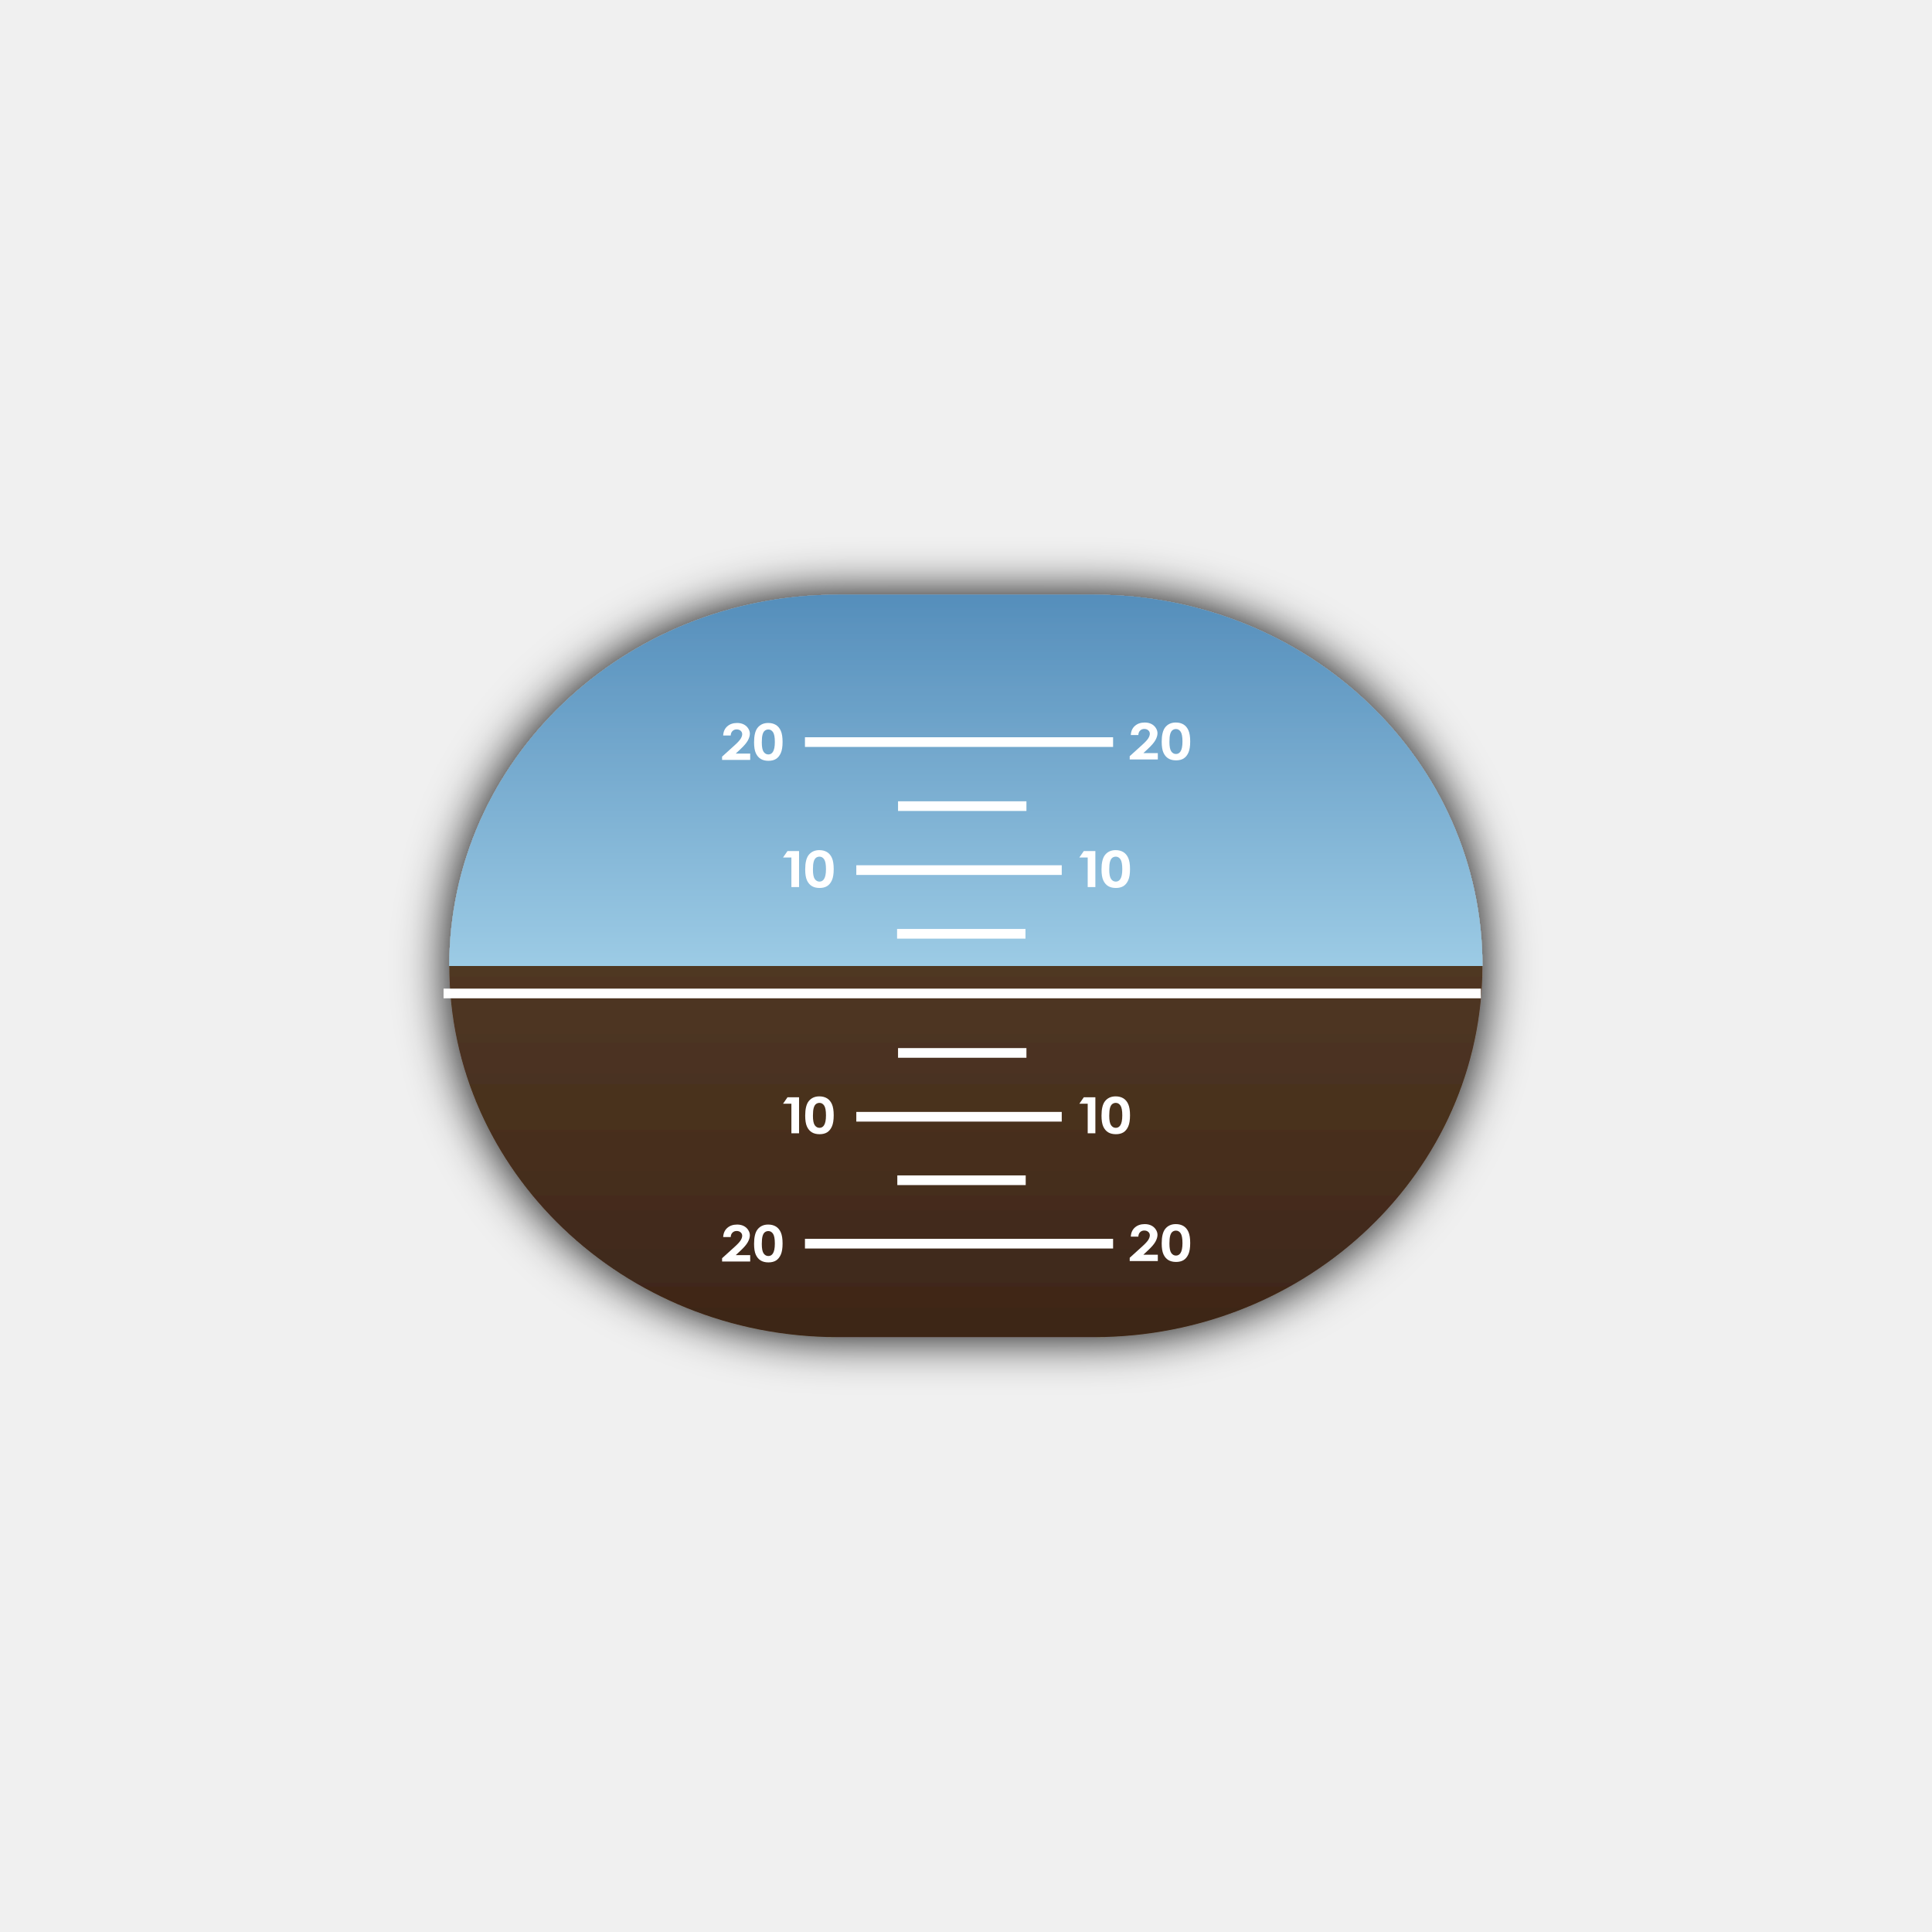
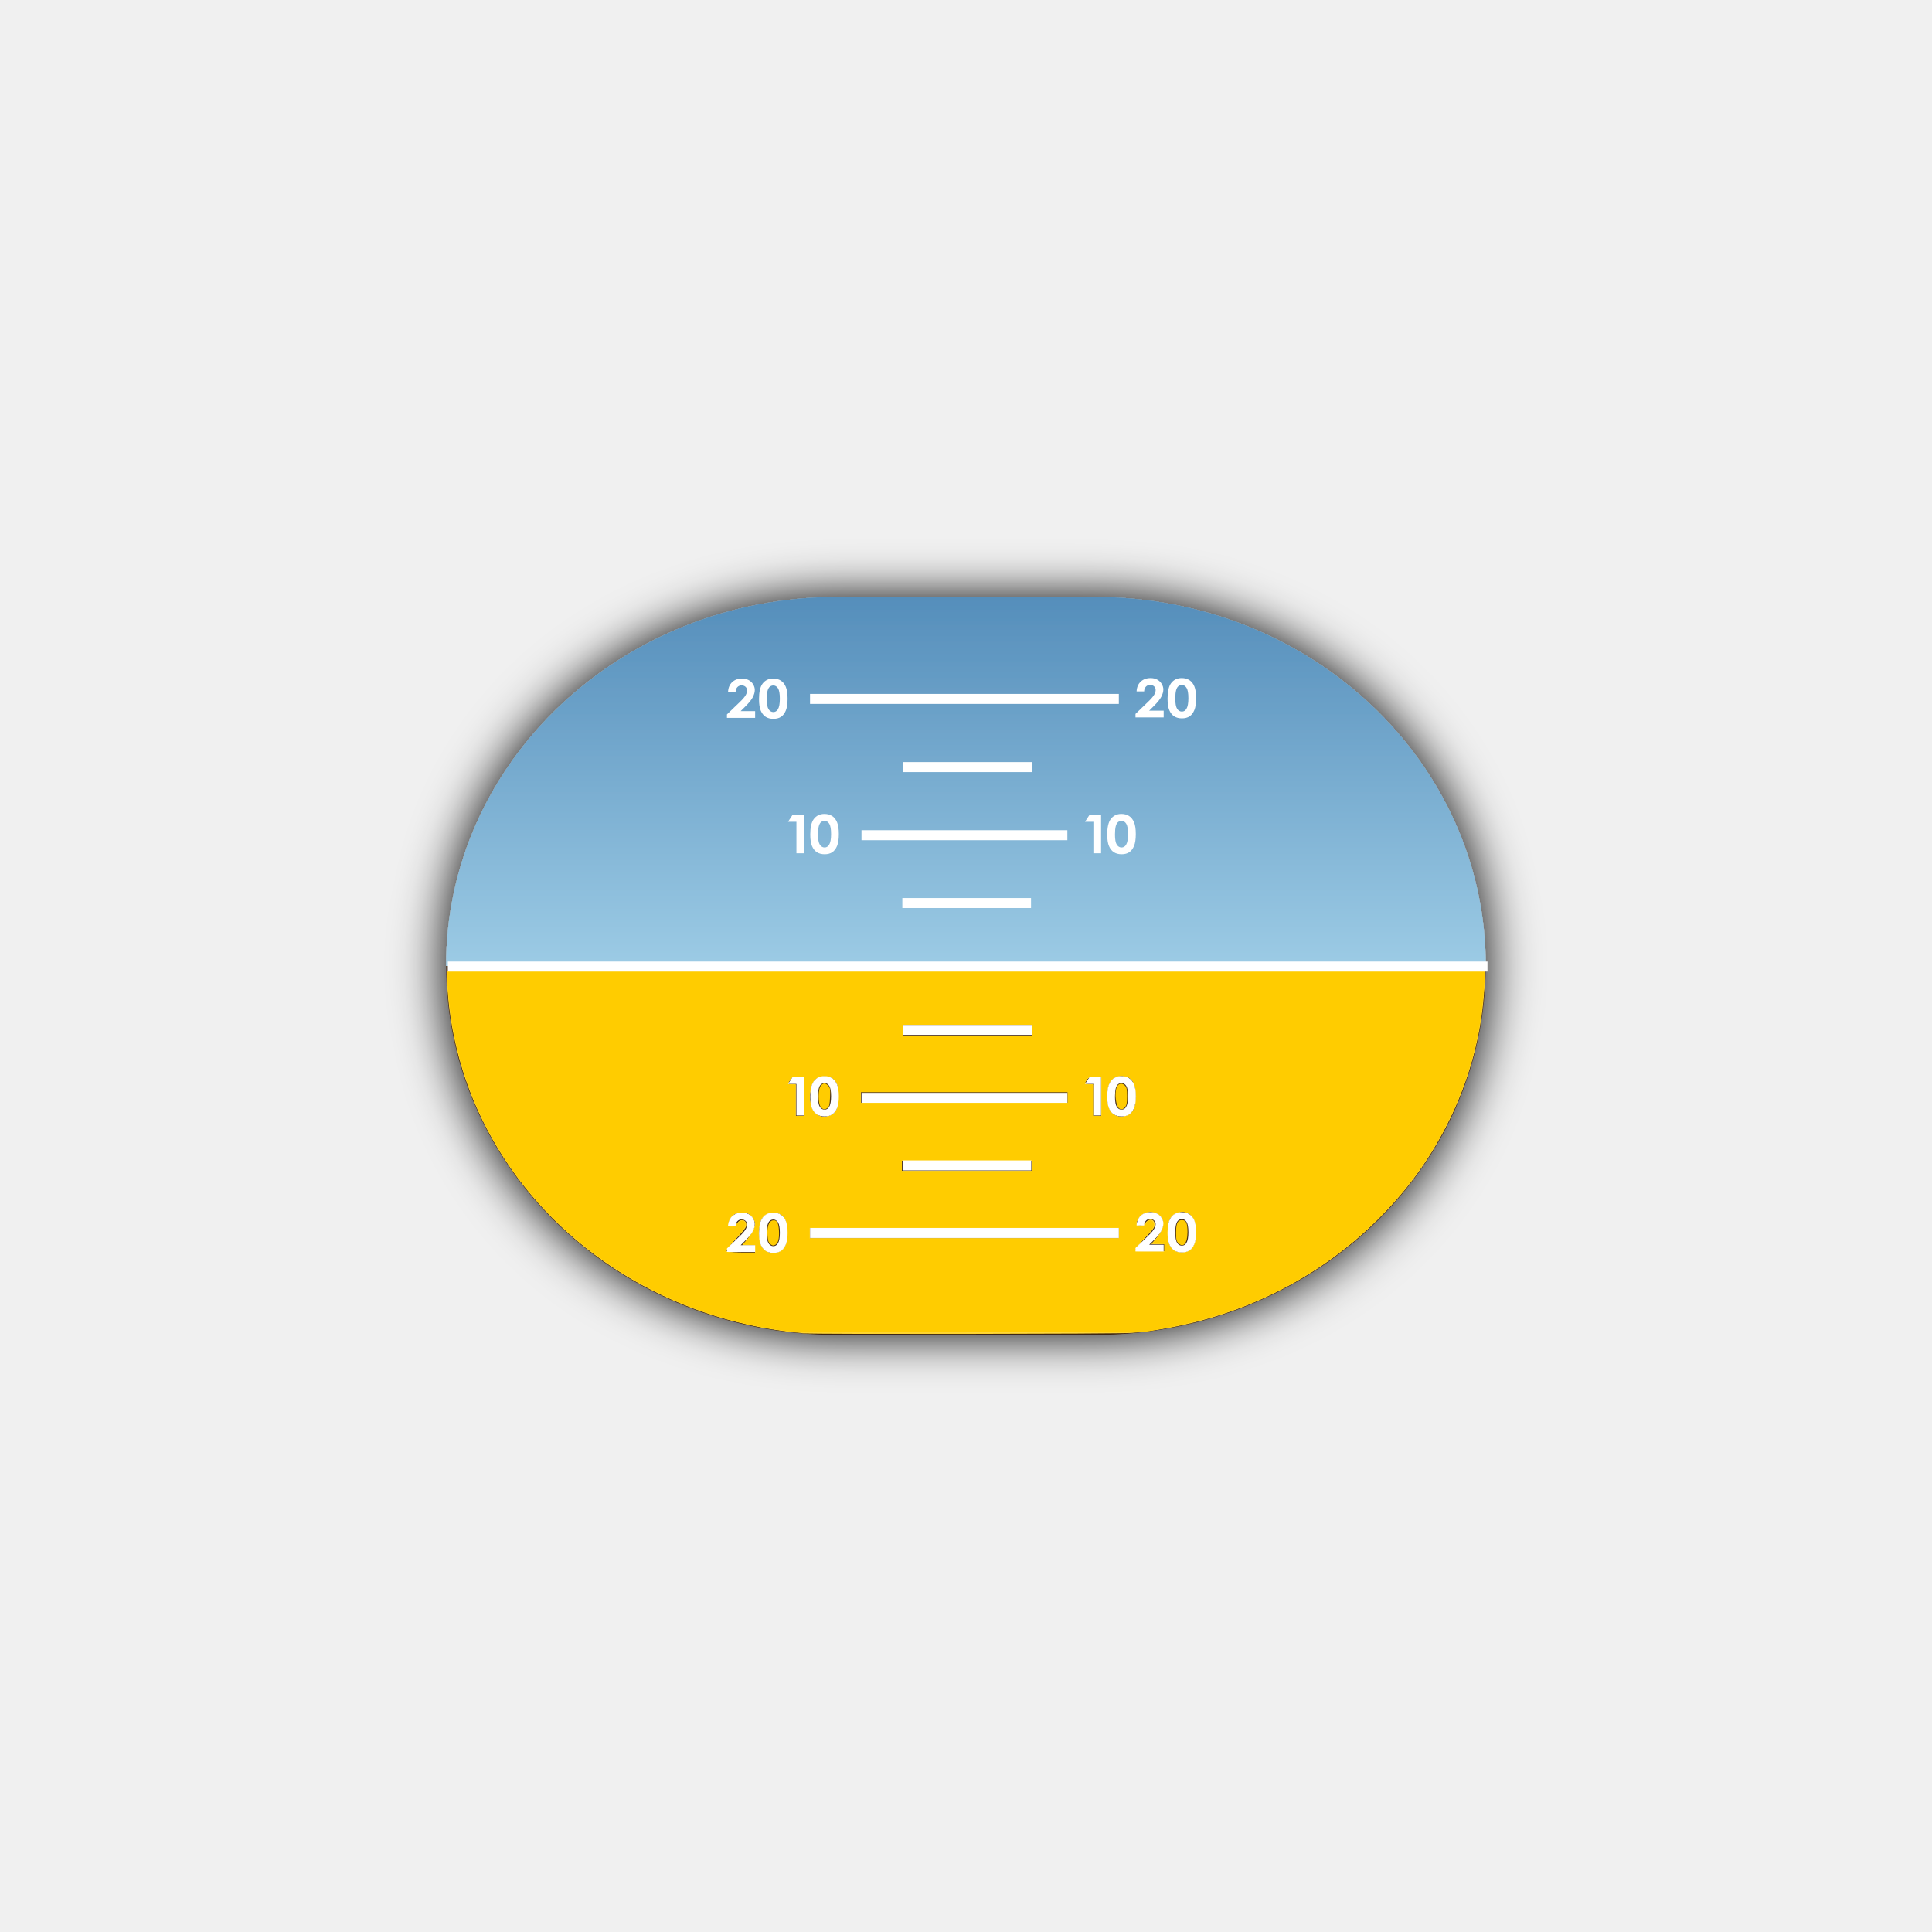
<svg xmlns="http://www.w3.org/2000/svg" version="1.1" x="0px" y="0px" width="240" height="240" viewBox="0 0 240 240" enable-background="new 0 0 400.667 400.666" xml:space="preserve" id="svg2">
  <defs id="defs96" />
  <filter filterUnits="objectBoundingBox" id="AI_Shadow_1">
    <feGaussianBlur stdDeviation="5" result="blur" in="SourceAlpha" id="feGaussianBlur5" />
    <feOffset dy="0" dx="0" result="offsetBlurredAlpha" in="blur" id="feOffset7" />
    <feMerge id="feMerge9">
      <feMergeNode in="offsetBlurredAlpha" id="feMergeNode11" />
      <feMergeNode in="SourceGraphic" id="feMergeNode13" />
    </feMerge>
  </filter>
-   <g id="g15" style="filter:url(#AI_Shadow_1)" transform="matrix(0.6353725,0,0,0.6068144,-7.302653,-1.575915)">
+   <g id="g15" style="filter:url(#AI_Shadow_1)" transform="matrix(0.6393721,0,0,0.6031334,-8.096139,-0.8332905)">
    <linearGradient id="SVGID_1_" gradientUnits="userSpaceOnUse" x1="200.333" y1="276.332" x2="200.333" y2="124.332">
      <stop offset="0" style="stop-color:#3D2618" id="stop18" />
      <stop offset="0.5" style="stop-color:#503723" id="stop20" />
      <stop offset="0.5" style="stop-color:#9CCBE5" id="stop22" />
      <stop offset="1" style="stop-color:#558EBB" id="stop24" />
    </linearGradient>
    <path d="m 301.333,200.333 c 0,41.936 -33.963,75.938 -75.885,76 -0.038,0 -50.076,0 -50.114,0 -41.974,0 -76,-34.026 -76,-76 0,-41.974 34.026,-76 76,-76 0.027,0 50.056,0 50.083,0 41.935,0.044 75.916,34.054 75.916,76 z" id="path26" style="fill:url(#SVGID_1_)" />
+     <path style="fill:#ffd42a" d="m 99.895,165.636 c -3.154,-0.302 -5.508,-0.695 -8.292,-1.385 -14.955,-3.702 -27.235,-14.049 -32.83,-27.662 -1.829,-4.449 -2.979,-9.509 -3.192,-14.045 l -0.087,-1.854 64.491,0 64.491,0 -0.082,1.854 c -0.254,5.768 -1.904,11.849 -4.692,17.292 -2.276,4.445 -4.986,8.137 -8.612,11.736 -8.045,7.985 -18.862,12.958 -30.476,14.01 -1.406,0.127 -39.426,0.177 -40.719,0.053 z m -2.662,-10.394 c 0.46,-0.44 0.638,-1.054 0.639,-2.197 9.43e-4,-1.026 -0.399,-1.981 -0.943,-2.251 -0.831,-0.412 -1.985,-0.085 -2.379,0.674 -0.485,0.935 -0.37,2.988 0.205,3.657 0.601,0.699 1.811,0.756 2.478,0.117 z m -3.405,-0.102 0,-0.472 -0.821,0 -0.821,0 0.601,-0.669 c 1.171,-1.303 1.327,-2.264 0.488,-3.02 -0.392,-0.353 -0.496,-0.381 -1.238,-0.327 -0.704,0.051 -0.861,0.115 -1.195,0.489 -0.241,0.269 -0.384,0.581 -0.384,0.833 0,0.364 0.042,0.402 0.438,0.402 0.345,-6.8e-4 0.487,-0.086 0.668,-0.405 0.412,-0.723 1.319,-0.425 1.126,0.37 -0.052,0.212 -0.617,0.903 -1.315,1.608 -1.613,1.627 -1.598,1.664 0.697,1.664 l 1.757,0 0,-0.472 z m 54.048,0.13 c 0.527,-0.443 0.738,-1.114 0.731,-2.317 -0.011,-1.642 -0.759,-2.564 -1.964,-2.417 -1.157,0.141 -1.612,0.865 -1.622,2.581 -0.007,1.191 0.189,1.733 0.8,2.213 0.53,0.417 1.523,0.388 2.055,-0.06 z m -3.217,-0.265 0,-0.472 -0.835,0 -0.835,0 0.418,-0.438 c 1.206,-1.266 1.463,-2.339 0.734,-3.068 -0.763,-0.763 -2.077,-0.635 -2.681,0.261 -0.474,0.704 -0.413,0.953 0.234,0.953 0.386,0 0.539,-0.057 0.539,-0.199 0,-0.11 0.148,-0.296 0.328,-0.414 0.464,-0.304 0.885,-0.065 0.885,0.501 0,0.345 -0.213,0.635 -1.213,1.655 -0.667,0.681 -1.213,1.34 -1.213,1.465 0,0.202 0.202,0.228 1.82,0.228 l 1.82,0 0,-0.472 z m -5.663,-1.82 0,-0.674 -19.213,0 -19.213,0 0,0.674 0,0.674 19.213,0 19.213,0 0,-0.674 z m -10.787,-8.36 0,-0.674 -8.09,0 -8.09,0 0,0.674 0,0.674 8.09,0 8.09,0 0,-0.674 z m -24.866,-6.322 c 0.625,-0.381 0.866,-1.019 0.866,-2.299 0,-0.649 -0.079,-1.286 -0.194,-1.561 -0.532,-1.274 -2.523,-1.349 -3.108,-0.117 -0.3,0.631 -0.4,1.927 -0.211,2.715 0.155,0.647 0.616,1.25 1.087,1.421 0.432,0.157 1.165,0.083 1.561,-0.159 z m 36.784,0.05 c 0.738,-0.35 0.958,-0.892 0.958,-2.357 0,-0.97 -0.058,-1.387 -0.238,-1.717 -0.657,-1.202 -2.501,-1.117 -3.073,0.141 -0.354,0.781 -0.351,2.377 0.006,3.164 0.402,0.885 1.408,1.214 2.347,0.768 l -1e-5,0 z m -40.233,-2.357 0,-2.427 -0.787,0 c -0.829,0 -0.782,-0.033 -1.208,0.843 -0.027,0.056 0.168,0.101 0.434,0.101 l 0.483,0 0,1.955 0,1.955 0.539,0 0.539,0 0,-2.427 z m 36.944,0 0,-2.427 -0.796,0 c -0.751,0 -0.811,0.025 -1.074,0.438 l -0.278,0.438 0.535,0.042 0.535,0.042 0,1.947 0,1.947 0.539,0 0.539,0 0,-2.427 z m -4.18,0.135 0,-0.674 -12.876,0 -12.876,0 0,0.674 0,0.674 12.876,0 12.876,0 0,-0.674 z m -4.449,-8.36 0,-0.674 -8.022,0 -8.022,0 0,0.674 0,0.674 8.022,0 8.022,0 0,-0.674 z" id="path4196" transform="matrix(1.564035,0,0,1.658008,12.66263,1.381602)" />
+     <path style="fill:#ffd42a" d="m 97.503,165.309 c -9.265,-1.227 -17.835,-4.852 -24.975,-10.562 -2.085,-1.667 -5.482,-5.044 -7.066,-7.024 -5.782,-7.225 -9.142,-15.703 -9.791,-24.706 -0.074,-1.021 -0.134,-1.962 -0.135,-2.092 -0.001,-0.224 3.157,-0.236 64.448,-0.236 61.291,0 64.449,0.012 64.448,0.236 -0.01,1.998 -0.508,6.117 -1.02,8.434 -3.972,17.985 -19.173,32.076 -38.35,35.55 -3.794,0.687 -3.489,0.679 -25.28,0.666 -19.141,-0.012 -20.475,-0.028 -22.28,-0.267 z m -0.611,-9.789 c 0.653,-0.31 0.974,-1.05 0.978,-2.253 0.006,-1.819 -0.538,-2.645 -1.74,-2.645 -0.85,0 -1.497,0.428 -1.74,1.151 -0.235,0.698 -0.146,2.545 0.149,3.11 0.409,0.78 1.455,1.064 2.353,0.637 z m -3.064,-0.381 0,-0.472 -0.758,0 -0.758,0 0.47,-0.573 c 1.181,-1.441 1.337,-2.187 0.627,-2.995 -0.392,-0.446 -0.47,-0.477 -1.227,-0.477 -0.74,0 -0.848,0.039 -1.267,0.458 -0.324,0.324 -0.458,0.581 -0.458,0.876 0,0.387 0.035,0.418 0.467,0.418 0.327,0 0.51,-0.08 0.61,-0.267 0.214,-0.4 0.65,-0.597 0.887,-0.4 0.411,0.341 0.206,0.764 -1.02,2.098 -1.16,1.262 -1.325,1.514 -1.124,1.716 0.049,0.049 0.869,0.09 1.82,0.09 l 1.73,0 0,-0.472 z m 53.985,0.19 c 0.475,-0.373 0.705,-0.851 0.82,-1.698 0.145,-1.071 -0.131,-2.16 -0.688,-2.717 -0.433,-0.433 -0.502,-0.456 -1.196,-0.398 -1.285,0.107 -1.732,0.773 -1.744,2.601 -0.007,1.03 0.037,1.287 0.293,1.697 0.369,0.593 0.726,0.776 1.535,0.788 0.437,0.006 0.729,-0.075 0.98,-0.272 z m -3.153,-0.325 0,-0.472 -0.751,0 -0.751,0 0.313,-0.41 c 0.745,-0.977 0.924,-1.271 1.047,-1.716 0.355,-1.285 -1.163,-2.366 -2.415,-1.719 -0.508,0.263 -0.949,0.836 -0.949,1.234 0,0.276 0.065,0.319 0.486,0.319 0.358,0 0.556,-0.089 0.751,-0.337 0.319,-0.406 0.723,-0.436 0.92,-0.067 0.199,0.373 0.029,0.651 -1.234,2.022 -0.581,0.63 -1.056,1.252 -1.057,1.382 -0.001,0.213 0.175,0.236 1.819,0.236 l 1.82,0 0,-0.472 z m -5.663,-1.82 0,-0.674 -19.213,0 -19.213,0 0,0.674 0,0.674 19.213,0 19.213,0 0,-0.674 z m -10.787,-8.36 0,-0.674 -8.09,0 -8.09,0 0,0.674 0,0.674 8.09,0 8.09,0 0,-0.674 z m -24.606,-6.472 c 0.487,-0.458 0.642,-1.125 0.587,-2.535 -0.046,-1.177 -0.068,-1.254 -0.474,-1.66 -0.331,-0.331 -0.573,-0.44 -1.09,-0.489 -1.288,-0.124 -1.912,0.536 -2.028,2.144 -0.091,1.269 0.043,1.797 0.613,2.429 0.485,0.536 0.506,0.544 1.271,0.489 0.583,-0.042 0.864,-0.137 1.12,-0.377 z m 36.699,0.142 c 0.6,-0.366 0.739,-0.699 0.816,-1.95 0.121,-1.981 -0.42,-2.912 -1.694,-2.911 -1.421,0.001 -1.973,0.811 -1.887,2.767 0.076,1.747 0.521,2.328 1.796,2.347 0.309,0.005 0.722,-0.104 0.969,-0.254 z m -40.407,-2.299 0,-2.427 -0.806,0 c -0.756,0 -0.818,0.025 -1.011,0.398 -0.278,0.537 -0.273,0.546 0.266,0.546 l 0.472,0 0,1.955 0,1.955 0.539,0 0.539,0 0,-2.427 z m 36.944,0 0,-2.427 -0.799,0 c -0.703,0 -0.833,0.043 -1.079,0.355 -0.393,0.5 -0.354,0.589 0.26,0.589 l 0.539,0 0,1.955 0,1.955 0.539,0 0.539,0 0,-2.427 z m -4.18,0.135 0,-0.674 -12.876,0 -12.876,0 0,0.674 0,0.674 12.876,0 12.876,0 0,-0.674 z m -4.449,-8.36 0,-0.674 -8.022,0 -8.022,0 0,0.674 0,0.674 8.022,0 8.022,0 0,-0.674 z" id="path4198" transform="matrix(1.564035,0,0,1.658008,12.66263,1.381602)" />
+     <path style="fill:#ffd42a" d="m 97.603,165.32 c -2.518,-0.336 -3.251,-0.475 -5.766,-1.09 -9.34,-2.284 -17.648,-7.069 -23.999,-13.823 -7.238,-7.696 -11.383,-16.997 -12.163,-27.291 -0.076,-1.001 -0.138,-1.957 -0.138,-2.124 l -3.28e-4,-0.303 64.467,0 64.467,0 -0.092,1.517 c -0.365,6.05 -1.716,11.335 -4.247,16.618 -0.923,1.927 -2.528,4.698 -3.63,6.27 -2.097,2.99 -5.766,6.966 -8.533,9.247 -6.355,5.24 -13.984,8.835 -22.132,10.426 -4.303,0.84 -3.708,0.822 -26.053,0.808 -18.811,-0.012 -20.498,-0.031 -22.18,-0.256 z m -0.551,-9.944 c 0.583,-0.427 0.821,-1.064 0.817,-2.191 -0.005,-1.725 -0.575,-2.562 -1.746,-2.561 -1.36,0.001 -1.974,0.928 -1.864,2.817 0.069,1.189 0.269,1.618 0.958,2.05 0.516,0.324 1.304,0.274 1.835,-0.114 z m -3.224,-0.236 0,-0.472 -0.759,0 -0.759,0 0.357,-0.438 c 0.78,-0.957 1.061,-1.467 1.126,-2.05 0.063,-0.555 0.028,-0.646 -0.407,-1.081 -0.433,-0.433 -0.544,-0.476 -1.244,-0.476 -0.694,0 -0.813,0.044 -1.227,0.458 -0.324,0.324 -0.458,0.581 -0.458,0.876 0,0.387 0.035,0.418 0.467,0.418 0.327,0 0.51,-0.08 0.61,-0.267 0.214,-0.4 0.65,-0.597 0.887,-0.4 0.408,0.338 0.203,0.762 -1.034,2.136 -0.786,0.873 -1.2,1.437 -1.15,1.565 0.063,0.164 0.401,0.201 1.834,0.201 l 1.757,0 0,-0.472 z m 53.985,0.19 c 0.707,-0.556 1.006,-1.775 0.758,-3.086 -0.268,-1.415 -1.159,-2.026 -2.342,-1.608 -0.71,0.251 -1.01,0.694 -1.185,1.75 -0.319,1.926 0.389,3.225 1.759,3.225 0.456,0 0.758,-0.084 1.009,-0.282 z m -3.153,-0.325 0,-0.472 -0.753,0 -0.753,0 0.288,-0.371 c 0.797,-1.024 1.082,-1.584 1.082,-2.12 0,-1.613 -2.113,-2.133 -3.091,-0.76 -0.154,0.216 -0.28,0.521 -0.28,0.676 0,0.437 0.881,0.399 1.238,-0.054 0.319,-0.406 0.723,-0.436 0.92,-0.067 0.199,0.372 0.032,0.649 -1.234,2.04 -0.582,0.64 -1.059,1.262 -1.059,1.382 0,0.19 0.233,0.218 1.82,0.218 l 1.82,0 0,-0.472 z m -5.663,-1.82 0,-0.674 -19.213,0 -19.213,0 0,0.674 0,0.674 19.213,0 19.213,0 0,-0.674 z m -10.787,-8.36 0,-0.674 -8.09,0 -8.09,0 0,0.674 0,0.674 8.09,0 8.09,0 0,-0.674 z m -24.835,-6.341 c 0.611,-0.373 0.835,-0.985 0.835,-2.289 0,-1.303 -0.224,-1.916 -0.835,-2.289 -0.902,-0.55 -2.051,-0.258 -2.471,0.626 -0.355,0.749 -0.425,2.197 -0.141,2.94 0.458,1.2 1.586,1.637 2.612,1.011 z m 36.763,0.082 c 0.271,-0.113 0.553,-0.375 0.69,-0.639 0.302,-0.584 0.402,-2.062 0.198,-2.915 -0.212,-0.885 -0.624,-1.264 -1.463,-1.344 -1.363,-0.131 -2.041,0.694 -2.046,2.492 -0.002,0.598 0.083,1.19 0.22,1.531 0.382,0.954 1.36,1.311 2.402,0.875 z m -40.243,-2.37 0,-2.427 -0.806,0 c -0.756,0 -0.818,0.025 -1.011,0.398 -0.278,0.537 -0.273,0.546 0.266,0.546 l 0.472,0 0,1.955 0,1.955 0.539,0 0.539,0 0,-2.427 z m 36.944,0 0,-2.427 -0.8,0 c -0.729,0 -0.825,0.035 -1.079,0.392 -0.153,0.215 -0.279,0.428 -0.279,0.472 0,0.044 0.243,0.08 0.539,0.08 l 0.539,0 0,1.955 0,1.955 0.539,0 0.539,0 0,-2.427 z m -4.18,0.135 0,-0.674 -12.876,0 -12.876,0 0,0.674 0,0.674 12.876,0 12.876,0 0,-0.674 z m -4.449,-8.36 0,-0.674 -8.022,0 -8.022,0 0,0.674 0,0.674 8.022,0 8.022,0 0,-0.674 z" id="path4200" transform="matrix(1.564035,0,0,1.658008,12.66263,1.381602)" />
+     <path style="fill:#ffdd55" d="M 98.008,165.387 C 87.062,164.047 77.027,159.347 69.386,151.981 61.038,143.932 56.281,133.661 55.597,122.207 l -0.091,-1.517 64.464,0 64.464,0 -0.001,0.573 c -0.005,1.866 -0.498,5.785 -1.03,8.191 -3.132,14.14 -13.483,26.257 -27.564,32.264 -4.251,1.814 -9.36,3.16 -13.928,3.67 -2.438,0.272 -41.675,0.27 -43.903,-0.002 l -3e-6,0 z m -0.999,-9.973 c 0.574,-0.376 0.771,-0.841 0.837,-1.973 0.046,-0.793 0.004,-1.221 -0.163,-1.658 -0.302,-0.791 -0.628,-1.053 -1.405,-1.128 -1.255,-0.121 -1.89,0.533 -2.014,2.069 -0.155,1.933 0.643,3.131 1.971,2.958 0.249,-0.032 0.597,-0.154 0.773,-0.269 z m -3.181,-0.274 0,-0.472 -0.759,0 -0.759,0 0.356,-0.438 c 0.657,-0.808 1.159,-1.778 1.161,-2.238 9.44e-4,-0.338 -0.118,-0.571 -0.473,-0.926 -0.459,-0.459 -0.502,-0.472 -1.301,-0.415 -0.722,0.052 -0.875,0.114 -1.211,0.49 -0.241,0.269 -0.384,0.581 -0.384,0.833 0,0.368 0.04,0.402 0.457,0.402 0.274,0 0.487,-0.078 0.532,-0.194 0.041,-0.107 0.23,-0.296 0.42,-0.42 0.278,-0.182 0.384,-0.194 0.547,-0.059 0.412,0.342 0.215,0.761 -1.012,2.149 -0.667,0.755 -1.213,1.42 -1.213,1.477 0,0.243 0.27,0.283 1.91,0.283 l 1.73,0 0,-0.472 z m 54.048,0.13 c 0.531,-0.447 0.748,-1.125 0.734,-2.303 -0.019,-1.667 -0.71,-2.556 -1.893,-2.436 -1.22,0.124 -1.686,0.835 -1.696,2.586 -0.007,1.191 0.189,1.733 0.8,2.213 0.53,0.417 1.523,0.388 2.055,-0.06 z m -3.217,-0.259 0,-0.465 -0.755,-0.04 -0.755,-0.04 0.549,-0.688 c 0.636,-0.798 0.827,-1.234 0.827,-1.893 0,-0.971 -1.216,-1.638 -2.262,-1.239 -0.52,0.198 -1.109,0.913 -1.109,1.346 0,0.406 0.899,0.343 1.238,-0.087 0.319,-0.406 0.723,-0.436 0.92,-0.067 0.2,0.374 0.032,0.653 -1.232,2.044 -0.583,0.642 -1.06,1.264 -1.06,1.382 0,0.186 0.245,0.215 1.82,0.215 l 1.82,0 0,-0.465 z m -5.663,-1.827 0,-0.674 -19.213,0 -19.213,0 0,0.674 0,0.674 19.213,0 19.213,0 0,-0.674 z m -10.787,-8.36 0,-0.674 -8.09,0 -8.09,0 0,0.674 0,0.674 8.09,0 8.09,0 0,-0.674 z m -25.034,-6.251 c 0.719,-0.3 0.947,-0.792 1.009,-2.178 0.065,-1.447 -0.139,-2.075 -0.809,-2.496 -0.339,-0.212 -0.602,-0.267 -1.093,-0.224 -0.856,0.074 -1.376,0.559 -1.571,1.467 -0.299,1.396 -0.095,2.476 0.6,3.171 0.5,0.5 1.093,0.583 1.864,0.261 z m 36.986,-0.037 c 0.715,-0.34 0.915,-0.848 0.92,-2.341 0.006,-1.846 -0.482,-2.562 -1.749,-2.562 -1.176,0 -1.701,0.694 -1.792,2.372 -0.049,0.899 -0.01,1.202 0.22,1.723 0.422,0.955 1.399,1.283 2.4,0.808 z m -40.266,-2.341 0,-2.427 -0.732,0 c -0.63,0 -0.771,0.049 -1.011,0.355 -0.385,0.49 -0.353,0.589 0.192,0.589 l 0.472,0 0,1.955 0,1.955 0.539,0 0.539,0 0,-2.427 z m 36.944,0 0,-2.427 -0.8,0 c -0.729,0 -0.825,0.035 -1.079,0.392 -0.153,0.215 -0.279,0.428 -0.279,0.472 0,0.044 0.243,0.08 0.539,0.08 l 0.539,0 0,1.955 0,1.955 0.539,0 0.539,0 0,-2.427 z m -4.18,0.135 0,-0.674 -12.876,0 -12.876,0 0,0.674 0,0.674 12.876,0 12.876,0 0,-0.674 z m -4.449,-8.36 0,-0.674 -8.022,0 -8.022,0 0,0.674 0,0.674 8.022,0 8.022,0 0,-0.674 z" id="path4202" transform="matrix(1.564035,0,0,1.658008,12.66263,1.381602)" />
+     <path style="fill:#ffd42a" d="m 100.435,165.453 c -3.041,-0.102 -4.142,-0.239 -7.132,-0.883 -12.609,-2.716 -23.471,-9.982 -30.33,-20.287 -4.459,-6.699 -6.825,-13.822 -7.381,-22.212 l -0.091,-1.382 64.486,0 64.486,0 -0.095,1.517 c -0.365,5.816 -1.587,10.777 -3.911,15.876 -4.446,9.757 -12.6,17.935 -22.662,22.727 -4.325,2.06 -8.965,3.49 -14.022,4.323 l -2.157,0.355 -19.079,0.033 c -10.493,0.018 -20.444,-0.013 -22.112,-0.069 z m -3.407,-10.055 c 0.573,-0.369 0.777,-0.969 0.777,-2.281 0,-0.904 -0.061,-1.325 -0.238,-1.649 -0.62,-1.136 -2.324,-1.127 -3.011,0.016 -0.375,0.624 -0.364,2.662 0.018,3.319 0.512,0.88 1.601,1.145 2.453,0.596 z m -3.199,-0.258 0,-0.472 -0.746,0 -0.746,0 0.539,-0.714 c 0.606,-0.803 0.953,-1.544 0.953,-2.036 0,-0.192 -0.192,-0.535 -0.454,-0.813 -0.392,-0.416 -0.538,-0.482 -1.07,-0.482 -0.339,0 -0.771,0.059 -0.962,0.131 -0.399,0.152 -0.884,0.874 -0.885,1.318 -4.05e-4,0.255 0.072,0.303 0.457,0.303 0.274,0 0.487,-0.078 0.532,-0.194 0.041,-0.107 0.233,-0.298 0.427,-0.425 0.32,-0.21 0.372,-0.212 0.564,-0.019 0.34,0.34 0.135,0.744 -1.1,2.168 -0.633,0.73 -1.15,1.372 -1.15,1.427 0,0.24 0.276,0.28 1.91,0.28 l 1.73,0 0,-0.472 z m 54.087,0.121 c 0.461,-0.411 0.654,-1.05 0.654,-2.164 0,-1.826 -0.704,-2.736 -1.97,-2.546 -0.7,0.105 -1.323,0.661 -1.449,1.294 -0.047,0.236 -0.086,0.898 -0.086,1.471 0,1.144 0.282,1.778 0.948,2.13 0.455,0.241 1.544,0.134 1.904,-0.186 z m -3.256,-0.256 0,-0.472 -0.748,0 -0.748,0 0.627,-0.878 c 0.717,-1.005 0.88,-1.687 0.554,-2.318 -0.571,-1.104 -2.401,-1.038 -2.994,0.108 -0.321,0.621 -0.257,0.796 0.291,0.796 0.361,0 0.556,-0.089 0.757,-0.344 0.378,-0.48 0.833,-0.401 0.887,0.153 0.035,0.355 -0.126,0.601 -1.112,1.708 -0.634,0.711 -1.153,1.389 -1.153,1.506 0,0.185 0.248,0.214 1.82,0.214 l 1.82,0 0,-0.472 z m -5.663,-1.82 0,-0.674 -19.213,0 -19.213,0 0,0.674 0,0.674 19.213,0 19.213,0 0,-0.674 z m -10.787,-8.36 0,-0.674 -8.09,0 -8.09,0 0,0.674 0,0.674 8.09,0 8.09,0 0,-0.674 z m -25.003,-6.265 c 0.674,-0.282 0.998,-1.053 0.992,-2.365 -0.008,-1.722 -0.443,-2.396 -1.626,-2.517 -1.134,-0.116 -1.79,0.602 -1.946,2.128 -0.221,2.164 0.964,3.428 2.58,2.753 z m 36.87,-0.022 c 0.687,-0.275 0.935,-0.737 1.035,-1.922 0.107,-1.272 -0.215,-2.357 -0.807,-2.718 -0.815,-0.497 -1.975,-0.233 -2.441,0.557 -0.528,0.893 -0.443,2.934 0.152,3.64 0.58,0.69 1.143,0.811 2.061,0.443 z m -40.182,-2.343 0,-2.427 -0.732,0 c -0.63,0 -0.771,0.049 -1.011,0.355 -0.385,0.49 -0.353,0.589 0.192,0.589 l 0.472,0 0,1.955 0,1.955 0.539,0 0.539,0 0,-2.427 z m 36.944,0 0,-2.427 -0.8,0 c -0.729,0 -0.825,0.035 -1.079,0.392 -0.153,0.215 -0.279,0.428 -0.279,0.472 0,0.044 0.243,0.08 0.539,0.08 l 0.539,0 0,1.955 0,1.955 0.539,0 0.539,0 0,-2.427 z m -4.18,0.135 0,-0.674 -12.876,0 -12.876,0 0,0.674 0,0.674 12.876,0 12.876,0 0,-0.674 z m -4.449,-8.36 0,-0.674 -8.022,0 -8.022,0 0,0.674 0,0.674 8.022,0 8.022,0 0,-0.674 z" id="path4204" transform="matrix(1.564035,0,0,1.658008,12.66263,1.381602)" />
+     <path style="fill:#ffcc00" d="M 97.873,165.37 C 84.555,163.809 72.207,156.782 64.335,146.285 c -4.254,-5.673 -7.124,-12.452 -8.243,-19.472 -0.279,-1.752 -0.553,-4.487 -0.555,-5.549 l -0.001,-0.573 64.449,0 64.449,0 -0.001,0.64 c -0.002,1.123 -0.269,3.82 -0.555,5.617 -2.42,15.184 -13.066,28.39 -28.03,34.769 -3.469,1.479 -7.686,2.695 -11.863,3.42 l -2.09,0.363 -21.236,0.026 c -17.09,0.021 -21.539,-0.009 -22.787,-0.156 z m -0.852,-9.965 c 0.562,-0.368 0.759,-0.839 0.825,-1.965 0.106,-1.833 -0.51,-2.816 -1.766,-2.817 -1.148,-0.001 -1.71,0.675 -1.818,2.188 -0.077,1.072 0.143,1.988 0.575,2.393 0.588,0.552 1.518,0.638 2.185,0.201 z m -3.193,-0.259 0,-0.465 -0.76,-0.04 -0.76,-0.04 0.5,-0.597 c 0.591,-0.706 1.02,-1.505 1.02,-1.898 0,-0.395 -0.347,-1.022 -0.703,-1.271 -0.338,-0.237 -1.26,-0.278 -1.782,-0.079 -0.399,0.152 -0.884,0.874 -0.885,1.318 -4.05e-4,0.255 0.072,0.303 0.457,0.303 0.274,0 0.487,-0.078 0.532,-0.194 0.041,-0.107 0.23,-0.296 0.42,-0.42 0.278,-0.182 0.384,-0.194 0.547,-0.059 0.419,0.348 0.219,0.769 -1.023,2.155 -0.756,0.843 -1.196,1.44 -1.15,1.56 0.06,0.156 0.426,0.194 1.832,0.194 l 1.757,0 0,-0.465 z m 53.998,0.173 c 0.55,-0.432 0.76,-1.072 0.758,-2.299 -0.002,-0.781 -0.071,-1.212 -0.253,-1.569 -0.32,-0.627 -1.005,-0.998 -1.687,-0.915 -1.158,0.141 -1.605,0.857 -1.613,2.58 -0.006,1.199 0.187,1.739 0.791,2.214 0.497,0.391 1.501,0.386 2.005,-0.011 z m -3.167,-0.308 0,-0.465 -0.755,-0.04 -0.755,-0.04 0.549,-0.688 c 0.636,-0.798 0.827,-1.234 0.827,-1.893 0,-0.971 -1.216,-1.638 -2.262,-1.239 -0.52,0.198 -1.109,0.913 -1.109,1.346 0,0.406 0.899,0.343 1.238,-0.087 0.321,-0.408 0.661,-0.432 0.89,-0.065 0.235,0.376 0.057,0.679 -1.22,2.074 -0.574,0.627 -1.043,1.235 -1.043,1.352 0,0.182 0.254,0.212 1.82,0.212 l 1.82,0 0,-0.465 z m -5.663,-1.827 0,-0.674 -19.213,0 -19.213,0 0,0.674 0,0.674 19.213,0 19.213,0 0,-0.674 z m -10.787,-8.36 0,-0.674 -8.09,0 -8.09,0 0,0.674 0,0.674 8.09,0 8.09,0 0,-0.674 z m -25.001,-6.265 c 0.739,-0.309 1.048,-1.14 0.977,-2.629 -0.044,-0.923 -0.117,-1.254 -0.349,-1.579 -0.377,-0.53 -0.969,-0.771 -1.662,-0.679 -0.952,0.128 -1.433,0.793 -1.558,2.156 -0.201,2.175 0.97,3.409 2.592,2.731 z m 37.267,-0.27 c 0.507,-0.486 0.73,-1.341 0.648,-2.487 -0.106,-1.481 -0.703,-2.168 -1.884,-2.168 -1.112,0 -1.72,0.905 -1.72,2.562 0,1.265 0.303,2.007 0.954,2.338 0.647,0.329 1.514,0.223 2.003,-0.245 z m -40.58,-2.094 0,-2.427 -0.732,0 c -0.63,0 -0.771,0.049 -1.011,0.355 -0.385,0.49 -0.353,0.589 0.192,0.589 l 0.472,0 0,1.955 0,1.955 0.539,0 0.539,0 0,-2.427 z m 36.944,0 0,-2.427 -0.801,0 c -0.675,0 -0.834,0.047 -1.011,0.3 -0.331,0.473 -0.262,0.644 0.262,0.644 l 0.472,0 0,1.955 0,1.955 0.539,0 0.539,0 0,-2.427 z m -4.18,0.135 0,-0.674 -12.876,0 -12.876,0 0,0.674 0,0.674 12.876,0 12.876,0 0,-0.674 z m -4.449,-8.36 0,-0.674 -8.022,0 -8.022,0 0,0.674 0,0.674 8.022,0 8.022,0 0,-0.674 z" id="path4206" transform="matrix(1.564035,0,0,1.658008,12.66263,1.381602)" />
+     <path style="fill:#ffcc00" d="m 139.05,137.711 c -0.435,-0.291 -0.631,-1.852 -0.331,-2.641 0.183,-0.482 0.645,-0.589 1.001,-0.233 0.245,0.245 0.288,0.445 0.288,1.348 0,0.854 -0.05,1.116 -0.257,1.345 -0.27,0.298 -0.454,0.345 -0.7,0.181 z" id="path4208" transform="matrix(1.564035,0,0,1.658008,12.66263,1.381602)" />
+     <path style="fill:#ffcc00" d="m 146.335,154.388 c -0.201,-0.222 -0.252,-0.482 -0.245,-1.249 0.01,-1.189 0.188,-1.572 0.727,-1.572 0.534,0 0.698,0.353 0.698,1.502 0,1.409 -0.546,2.019 -1.179,1.319 z" id="path4210" transform="matrix(1.564035,0,0,1.658008,12.66263,1.381602)" />
+     <path style="fill:#ffcc00" d="m 101.972,137.53 c -0.373,-0.412 -0.373,-2.257 0,-2.668 0.324,-0.358 0.545,-0.358 0.903,-8.7e-4 0.252,0.252 0.278,0.409 0.236,1.427 -0.039,0.943 -0.093,1.177 -0.309,1.335 -0.356,0.26 -0.528,0.241 -0.83,-0.092 z" id="path4212" transform="matrix(1.564035,0,0,1.658008,12.66263,1.381602)" />
+     <path style="fill:#ffcc00" d="m 95.704,154.551 c -0.241,-0.195 -0.318,-0.422 -0.365,-1.062 -0.076,-1.054 0.15,-1.759 0.6,-1.872 0.54,-0.136 0.771,0.217 0.828,1.265 0.055,1.012 -0.098,1.564 -0.494,1.776 -0.204,0.109 -0.333,0.085 -0.569,-0.107 z" id="path4214" transform="matrix(1.564035,0,0,1.658008,12.66263,1.381602)" />
  </g>
-   <line stroke-miterlimit="10" x1="55.099" y1="123.411" x2="183.965" y2="123.411" id="line28" style="fill:none;stroke:#ffffff;stroke-width:1.202;stroke-miterlimit:10" />
-   <line stroke-miterlimit="10" x1="111.438" y1="116" x2="127.387" y2="116" id="line30" style="fill:none;stroke:#ffffff;stroke-width:1.202;stroke-miterlimit:10" />
-   <line stroke-miterlimit="10" x1="111.558" y1="130.798" x2="127.507" y2="130.798" id="line32" style="fill:none;stroke:#ffffff;stroke-width:1.202;stroke-miterlimit:10" />
-   <line stroke-miterlimit="10" x1="111.468" y1="146.614" x2="127.417" y2="146.614" id="line34" style="fill:none;stroke:#ffffff;stroke-width:1.202;stroke-miterlimit:10" />
-   <line stroke-miterlimit="10" x1="111.558" y1="100.14" x2="127.507" y2="100.14" id="line36" style="fill:none;stroke:#ffffff;stroke-width:1.202;stroke-miterlimit:10" />
-   <line stroke-miterlimit="10" x1="106.374" y1="108.087" x2="131.893" y2="108.087" id="line38" style="fill:none;stroke:#ffffff;stroke-width:1.202;stroke-miterlimit:10" />
-   <line stroke-miterlimit="10" x1="106.374" y1="138.728" x2="131.893" y2="138.728" id="line40" style="fill:none;stroke:#ffffff;stroke-width:1.202;stroke-miterlimit:10" />
-   <line stroke-miterlimit="10" x1="99.995" y1="154.494" x2="138.272" y2="154.494" id="line42" style="fill:none;stroke:#ffffff;stroke-width:1.202;stroke-miterlimit:10" />
-   <line stroke-miterlimit="10" x1="99.995" y1="92.186" x2="138.272" y2="92.186" id="line44" style="fill:none;stroke:#ffffff;stroke-width:1.202;stroke-miterlimit:10" />
-   <g id="g46" transform="matrix(0.6379527,0,0,0.5664413,-8.483814,9.863659)">
+   <line stroke-miterlimit="10" x1="55.628" y1="120.069" x2="184.781" y2="120.069" id="line28" style="fill:none;stroke:#ffffff;stroke-width:1.242;stroke-miterlimit:10" />
+   <line stroke-miterlimit="10" x1="112.092" y1="112.178" x2="128.077" y2="112.178" id="line30" style="fill:none;stroke:#ffffff;stroke-width:1.242;stroke-miterlimit:10" />
+   <line stroke-miterlimit="10" x1="112.213" y1="127.935" x2="128.197" y2="127.935" id="line32" style="fill:none;stroke:#ffffff;stroke-width:1.242;stroke-miterlimit:10" />
+   <line stroke-miterlimit="10" x1="112.122" y1="144.775" x2="128.107" y2="144.775" id="line34" style="fill:none;stroke:#ffffff;stroke-width:1.242;stroke-miterlimit:10" />
+   <line stroke-miterlimit="10" x1="112.213" y1="95.29" x2="128.197" y2="95.29" id="line36" style="fill:none;stroke:#ffffff;stroke-width:1.242;stroke-miterlimit:10" />
+   <line stroke-miterlimit="10" x1="107.018" y1="103.753" x2="132.593" y2="103.753" id="line38" style="fill:none;stroke:#ffffff;stroke-width:1.242;stroke-miterlimit:10" />
+   <line stroke-miterlimit="10" x1="107.018" y1="136.379" x2="132.593" y2="136.379" id="line40" style="fill:none;stroke:#ffffff;stroke-width:1.242;stroke-miterlimit:10" />
+   <line stroke-miterlimit="10" x1="100.624" y1="153.166" x2="138.986" y2="153.166" id="line42" style="fill:none;stroke:#ffffff;stroke-width:1.242;stroke-miterlimit:10" />
+   <line stroke-miterlimit="10" x1="100.624" y1="86.822" x2="138.986" y2="86.822" id="line44" style="fill:none;stroke:#ffffff;stroke-width:1.242;stroke-miterlimit:10" />
+   <g id="g46" transform="matrix(0.6393721,0,0,0.6031334,-8.096139,-0.8332905)">
    <path d="m 166.644,169.224 2.25,0 0,7.901 -1.493,0 0,-6.488 -1.627,0 0.87,-1.413 z" id="path48" style="fill:#ffffff" />
    <path d="m 172.84,169.025 c 0.577,0 1.073,0.142 1.491,0.424 0.417,0.283 0.739,0.715 0.967,1.297 0.227,0.582 0.341,1.392 0.341,2.43 0,1.049 -0.115,1.866 -0.347,2.449 -0.23,0.583 -0.542,1.012 -0.932,1.287 -0.39,0.273 -0.883,0.411 -1.477,0.411 -0.594,0 -1.094,-0.138 -1.499,-0.414 -0.405,-0.276 -0.722,-0.695 -0.951,-1.257 -0.229,-0.562 -0.344,-1.362 -0.344,-2.401 0,-1.45 0.224,-2.501 0.671,-3.153 0.499,-0.715 1.192,-1.073 2.08,-1.073 z m 0.035,1.429 c -0.253,0 -0.479,0.082 -0.675,0.244 -0.196,0.163 -0.347,0.443 -0.45,0.841 -0.103,0.398 -0.155,0.979 -0.155,1.746 0,0.999 0.119,1.689 0.356,2.071 0.238,0.381 0.546,0.572 0.924,0.572 0.365,0 0.654,-0.181 0.869,-0.542 0.261,-0.437 0.391,-1.167 0.391,-2.191 0,-1.039 -0.117,-1.754 -0.351,-2.148 -0.234,-0.394 -0.537,-0.593 -0.909,-0.593 z" id="path50" style="fill:#ffffff" />
  </g>
-   <g id="g52" transform="matrix(0.6379527,0,0,0.5664413,-8.483814,9.863659)">
+   <g id="g52" transform="matrix(0.6393721,0,0,0.6031334,-8.096139,-0.8332905)">
    <path d="m 155.584,143.883 -1.466,0 c 0.04,-0.852 0.307,-1.523 0.803,-2.011 0.496,-0.489 1.133,-0.733 1.91,-0.733 0.48,0 0.903,0.101 1.27,0.304 0.367,0.202 0.661,0.494 0.881,0.875 0.221,0.382 0.331,0.769 0.331,1.163 0,0.469 -0.133,0.974 -0.4,1.515 -0.267,0.541 -0.755,1.18 -1.464,1.917 l -0.887,0.935 2.816,0 0,1.391 -5.473,0 0,-0.72 2.444,-2.492 c 0.591,-0.598 0.984,-1.079 1.179,-1.442 0.195,-0.363 0.292,-0.692 0.292,-0.985 0,-0.304 -0.101,-0.556 -0.303,-0.755 -0.203,-0.198 -0.463,-0.298 -0.782,-0.298 -0.322,0 -0.591,0.12 -0.806,0.36 -0.215,0.24 -0.33,0.564 -0.345,0.976 z" id="path54" style="fill:#ffffff" />
    <path d="m 162.884,141.138 c 0.577,0 1.073,0.142 1.491,0.424 0.417,0.283 0.739,0.715 0.967,1.297 0.227,0.582 0.341,1.392 0.341,2.43 0,1.049 -0.115,1.866 -0.347,2.449 -0.23,0.583 -0.542,1.012 -0.932,1.287 -0.39,0.273 -0.883,0.411 -1.477,0.411 -0.594,0 -1.094,-0.138 -1.499,-0.414 -0.405,-0.276 -0.722,-0.695 -0.951,-1.257 -0.229,-0.562 -0.344,-1.362 -0.344,-2.401 0,-1.45 0.224,-2.501 0.671,-3.153 0.499,-0.715 1.192,-1.073 2.08,-1.073 z m 0.034,1.429 c -0.253,0 -0.479,0.082 -0.675,0.244 -0.196,0.163 -0.347,0.443 -0.45,0.841 -0.103,0.398 -0.155,0.979 -0.155,1.746 0,0.999 0.119,1.689 0.356,2.071 0.238,0.381 0.546,0.572 0.924,0.572 0.365,0 0.654,-0.181 0.869,-0.542 0.261,-0.437 0.391,-1.167 0.391,-2.191 0,-1.039 -0.117,-1.754 -0.351,-2.148 -0.234,-0.394 -0.536,-0.593 -0.909,-0.593 z" id="path56" style="fill:#ffffff" />
  </g>
-   <g id="g58" transform="matrix(0.6379527,0,0,0.5664413,-8.483814,9.863659)">
+   <g id="g58" transform="matrix(0.6393721,0,0,0.6031334,-8.096139,-0.8332905)">
    <path d="m 234.958,143.784 -1.466,0 c 0.04,-0.852 0.307,-1.523 0.803,-2.011 0.496,-0.489 1.133,-0.733 1.91,-0.733 0.48,0 0.903,0.101 1.27,0.304 0.367,0.202 0.661,0.494 0.881,0.875 0.221,0.382 0.331,0.769 0.331,1.163 0,0.469 -0.133,0.974 -0.4,1.515 -0.267,0.541 -0.755,1.18 -1.464,1.917 l -0.887,0.935 2.816,0 0,1.391 -5.473,0 0,-0.72 2.444,-2.492 c 0.591,-0.598 0.984,-1.079 1.179,-1.442 0.195,-0.363 0.292,-0.692 0.292,-0.985 0,-0.304 -0.101,-0.556 -0.303,-0.755 -0.203,-0.198 -0.463,-0.298 -0.782,-0.298 -0.322,0 -0.591,0.12 -0.806,0.36 -0.215,0.24 -0.33,0.564 -0.345,0.976 z" id="path60" style="fill:#ffffff" />
    <path d="m 242.258,141.039 c 0.577,0 1.073,0.142 1.491,0.424 0.417,0.283 0.739,0.715 0.967,1.297 0.227,0.582 0.341,1.392 0.341,2.43 0,1.049 -0.115,1.866 -0.347,2.449 -0.23,0.583 -0.542,1.012 -0.932,1.287 -0.39,0.273 -0.883,0.411 -1.477,0.411 -0.594,0 -1.094,-0.138 -1.499,-0.414 -0.405,-0.276 -0.722,-0.695 -0.951,-1.257 -0.229,-0.562 -0.344,-1.362 -0.344,-2.401 0,-1.45 0.224,-2.501 0.671,-3.153 0.499,-0.715 1.192,-1.073 2.08,-1.073 z m 0.034,1.429 c -0.253,0 -0.479,0.082 -0.675,0.244 -0.196,0.163 -0.347,0.443 -0.45,0.841 -0.103,0.398 -0.155,0.979 -0.155,1.746 0,0.999 0.119,1.689 0.356,2.071 0.238,0.381 0.546,0.572 0.924,0.572 0.365,0 0.654,-0.181 0.869,-0.542 0.261,-0.437 0.391,-1.167 0.391,-2.191 0,-1.039 -0.117,-1.754 -0.351,-2.148 -0.234,-0.394 -0.536,-0.593 -0.909,-0.593 z" id="path62" style="fill:#ffffff" />
  </g>
-   <g id="g64" transform="matrix(0.6379527,0,0,0.5664413,-8.483814,9.863659)">
+   <g id="g64" transform="matrix(0.6393721,0,0,0.6031334,-8.096139,-0.8332905)">
    <path d="m 224.341,169.224 2.25,0 0,7.901 -1.493,0 0,-6.488 -1.627,0 0.87,-1.413 z" id="path66" style="fill:#ffffff" />
    <path d="m 230.538,169.025 c 0.577,0 1.073,0.142 1.491,0.424 0.417,0.283 0.739,0.715 0.967,1.297 0.227,0.582 0.341,1.392 0.341,2.43 0,1.049 -0.115,1.866 -0.347,2.449 -0.23,0.583 -0.542,1.012 -0.932,1.287 -0.39,0.273 -0.883,0.411 -1.477,0.411 -0.594,0 -1.094,-0.138 -1.499,-0.414 -0.405,-0.276 -0.722,-0.695 -0.951,-1.257 -0.229,-0.562 -0.344,-1.362 -0.344,-2.401 0,-1.45 0.224,-2.501 0.671,-3.153 0.499,-0.715 1.191,-1.073 2.08,-1.073 z m 0.034,1.429 c -0.253,0 -0.479,0.082 -0.675,0.244 -0.196,0.163 -0.347,0.443 -0.45,0.841 -0.103,0.398 -0.155,0.979 -0.155,1.746 0,0.999 0.119,1.689 0.356,2.071 0.238,0.381 0.546,0.572 0.924,0.572 0.365,0 0.654,-0.181 0.869,-0.542 0.261,-0.437 0.391,-1.167 0.391,-2.191 0,-1.039 -0.117,-1.754 -0.351,-2.148 -0.234,-0.394 -0.537,-0.593 -0.909,-0.593 z" id="path68" style="fill:#ffffff" />
  </g>
-   <g id="g70" transform="matrix(0.6379527,0,0,0.5664413,-8.483814,9.863659)">
+   <g id="g70" transform="matrix(0.6393721,0,0,0.6031334,-8.096139,-0.8332905)">
    <path d="m 166.644,223.224 2.25,0 0,7.901 -1.493,0 0,-6.488 -1.627,0 0.87,-1.413 z" id="path72" style="fill:#ffffff" />
    <path d="m 172.84,223.025 c 0.577,0 1.073,0.142 1.491,0.424 0.417,0.283 0.739,0.715 0.967,1.297 0.227,0.582 0.341,1.392 0.341,2.43 0,1.049 -0.115,1.866 -0.347,2.449 -0.23,0.583 -0.542,1.012 -0.932,1.287 -0.39,0.273 -0.883,0.411 -1.477,0.411 -0.594,0 -1.094,-0.138 -1.499,-0.414 -0.405,-0.276 -0.722,-0.695 -0.951,-1.257 -0.229,-0.562 -0.344,-1.362 -0.344,-2.401 0,-1.45 0.224,-2.501 0.671,-3.153 0.499,-0.715 1.192,-1.073 2.08,-1.073 z m 0.035,1.429 c -0.253,0 -0.479,0.082 -0.675,0.244 -0.196,0.163 -0.347,0.443 -0.45,0.841 -0.103,0.398 -0.155,0.979 -0.155,1.746 0,0.999 0.119,1.689 0.356,2.071 0.238,0.381 0.546,0.572 0.924,0.572 0.365,0 0.654,-0.181 0.869,-0.542 0.261,-0.437 0.391,-1.167 0.391,-2.191 0,-1.039 -0.117,-1.754 -0.351,-2.148 -0.234,-0.394 -0.537,-0.593 -0.909,-0.593 z" id="path74" style="fill:#ffffff" />
  </g>
-   <g id="g76" transform="matrix(0.6379527,0,0,0.5664413,-8.483814,9.863659)">
+   <g id="g76" transform="matrix(0.6393721,0,0,0.6031334,-8.096139,-0.8332905)">
    <path d="m 224.341,223.224 2.25,0 0,7.901 -1.493,0 0,-6.488 -1.627,0 0.87,-1.413 z" id="path78" style="fill:#ffffff" />
    <path d="m 230.538,223.025 c 0.577,0 1.073,0.142 1.491,0.424 0.417,0.283 0.739,0.715 0.967,1.297 0.227,0.582 0.341,1.392 0.341,2.43 0,1.049 -0.115,1.866 -0.347,2.449 -0.23,0.583 -0.542,1.012 -0.932,1.287 -0.39,0.273 -0.883,0.411 -1.477,0.411 -0.594,0 -1.094,-0.138 -1.499,-0.414 -0.405,-0.276 -0.722,-0.695 -0.951,-1.257 -0.229,-0.562 -0.344,-1.362 -0.344,-2.401 0,-1.45 0.224,-2.501 0.671,-3.153 0.499,-0.715 1.191,-1.073 2.08,-1.073 z m 0.034,1.429 c -0.253,0 -0.479,0.082 -0.675,0.244 -0.196,0.163 -0.347,0.443 -0.45,0.841 -0.103,0.398 -0.155,0.979 -0.155,1.746 0,0.999 0.119,1.689 0.356,2.071 0.238,0.381 0.546,0.572 0.924,0.572 0.365,0 0.654,-0.181 0.869,-0.542 0.261,-0.437 0.391,-1.167 0.391,-2.191 0,-1.039 -0.117,-1.754 -0.351,-2.148 -0.234,-0.394 -0.537,-0.593 -0.909,-0.593 z" id="path80" style="fill:#ffffff" />
  </g>
-   <g id="g82" transform="matrix(0.6379527,0,0,0.5664413,-8.483814,9.863659)">
+   <g id="g82" transform="matrix(0.6393721,0,0,0.6031334,-8.096139,-0.8332905)">
    <path d="m 155.584,253.883 -1.466,0 c 0.04,-0.852 0.307,-1.523 0.803,-2.011 0.496,-0.489 1.133,-0.733 1.91,-0.733 0.48,0 0.903,0.101 1.27,0.304 0.367,0.202 0.661,0.494 0.881,0.875 0.221,0.382 0.331,0.769 0.331,1.163 0,0.469 -0.133,0.974 -0.4,1.515 -0.267,0.541 -0.755,1.18 -1.464,1.917 l -0.887,0.935 2.816,0 0,1.391 -5.473,0 0,-0.72 2.444,-2.492 c 0.591,-0.598 0.984,-1.079 1.179,-1.442 0.195,-0.363 0.292,-0.692 0.292,-0.985 0,-0.304 -0.101,-0.556 -0.303,-0.755 -0.203,-0.198 -0.463,-0.298 -0.782,-0.298 -0.322,0 -0.591,0.12 -0.806,0.36 -0.215,0.24 -0.33,0.564 -0.345,0.976 z" id="path84" style="fill:#ffffff" />
    <path d="m 162.884,251.138 c 0.577,0 1.073,0.142 1.491,0.424 0.417,0.283 0.739,0.715 0.967,1.297 0.227,0.582 0.341,1.392 0.341,2.43 0,1.049 -0.115,1.866 -0.347,2.449 -0.23,0.583 -0.542,1.012 -0.932,1.287 -0.39,0.273 -0.883,0.411 -1.477,0.411 -0.594,0 -1.094,-0.138 -1.499,-0.414 -0.405,-0.276 -0.722,-0.695 -0.951,-1.257 -0.229,-0.562 -0.344,-1.362 -0.344,-2.401 0,-1.45 0.224,-2.501 0.671,-3.153 0.499,-0.715 1.192,-1.073 2.08,-1.073 z m 0.034,1.429 c -0.253,0 -0.479,0.082 -0.675,0.244 -0.196,0.163 -0.347,0.443 -0.45,0.841 -0.103,0.398 -0.155,0.979 -0.155,1.746 0,0.999 0.119,1.689 0.356,2.071 0.238,0.381 0.546,0.572 0.924,0.572 0.365,0 0.654,-0.181 0.869,-0.542 0.261,-0.437 0.391,-1.167 0.391,-2.191 0,-1.039 -0.117,-1.754 -0.351,-2.148 -0.234,-0.394 -0.536,-0.593 -0.909,-0.593 z" id="path86" style="fill:#ffffff" />
  </g>
-   <g id="g88" transform="matrix(0.6379527,0,0,0.5664413,-8.483814,9.863659)">
+   <g id="g88" transform="matrix(0.6393721,0,0,0.6031334,-8.096139,-0.8332905)">
    <path d="m 234.958,253.784 -1.466,0 c 0.04,-0.852 0.307,-1.523 0.803,-2.011 0.496,-0.489 1.133,-0.733 1.91,-0.733 0.48,0 0.903,0.101 1.27,0.304 0.367,0.202 0.661,0.494 0.881,0.875 0.221,0.382 0.331,0.769 0.331,1.163 0,0.469 -0.133,0.974 -0.4,1.515 -0.267,0.541 -0.755,1.18 -1.464,1.917 l -0.887,0.935 2.816,0 0,1.391 -5.473,0 0,-0.72 2.444,-2.492 c 0.591,-0.598 0.984,-1.079 1.179,-1.442 0.195,-0.363 0.292,-0.692 0.292,-0.985 0,-0.304 -0.101,-0.556 -0.303,-0.755 -0.203,-0.198 -0.463,-0.298 -0.782,-0.298 -0.322,0 -0.591,0.12 -0.806,0.36 -0.215,0.24 -0.33,0.564 -0.345,0.976 z" id="path90" style="fill:#ffffff" />
    <path d="m 242.258,251.039 c 0.577,0 1.073,0.142 1.491,0.424 0.417,0.283 0.739,0.715 0.967,1.297 0.227,0.582 0.341,1.392 0.341,2.43 0,1.049 -0.115,1.866 -0.347,2.449 -0.23,0.583 -0.542,1.012 -0.932,1.287 -0.39,0.273 -0.883,0.411 -1.477,0.411 -0.594,0 -1.094,-0.138 -1.499,-0.414 -0.405,-0.276 -0.722,-0.695 -0.951,-1.257 -0.229,-0.562 -0.344,-1.362 -0.344,-2.401 0,-1.45 0.224,-2.501 0.671,-3.153 0.499,-0.715 1.192,-1.073 2.08,-1.073 z m 0.034,1.429 c -0.253,0 -0.479,0.082 -0.675,0.244 -0.196,0.163 -0.347,0.443 -0.45,0.841 -0.103,0.398 -0.155,0.979 -0.155,1.746 0,0.999 0.119,1.689 0.356,2.071 0.238,0.381 0.546,0.572 0.924,0.572 0.365,0 0.654,-0.181 0.869,-0.542 0.261,-0.437 0.391,-1.167 0.391,-2.191 0,-1.039 -0.117,-1.754 -0.351,-2.148 -0.234,-0.394 -0.536,-0.593 -0.909,-0.593 z" id="path92" style="fill:#ffffff" />
  </g>
</svg>
